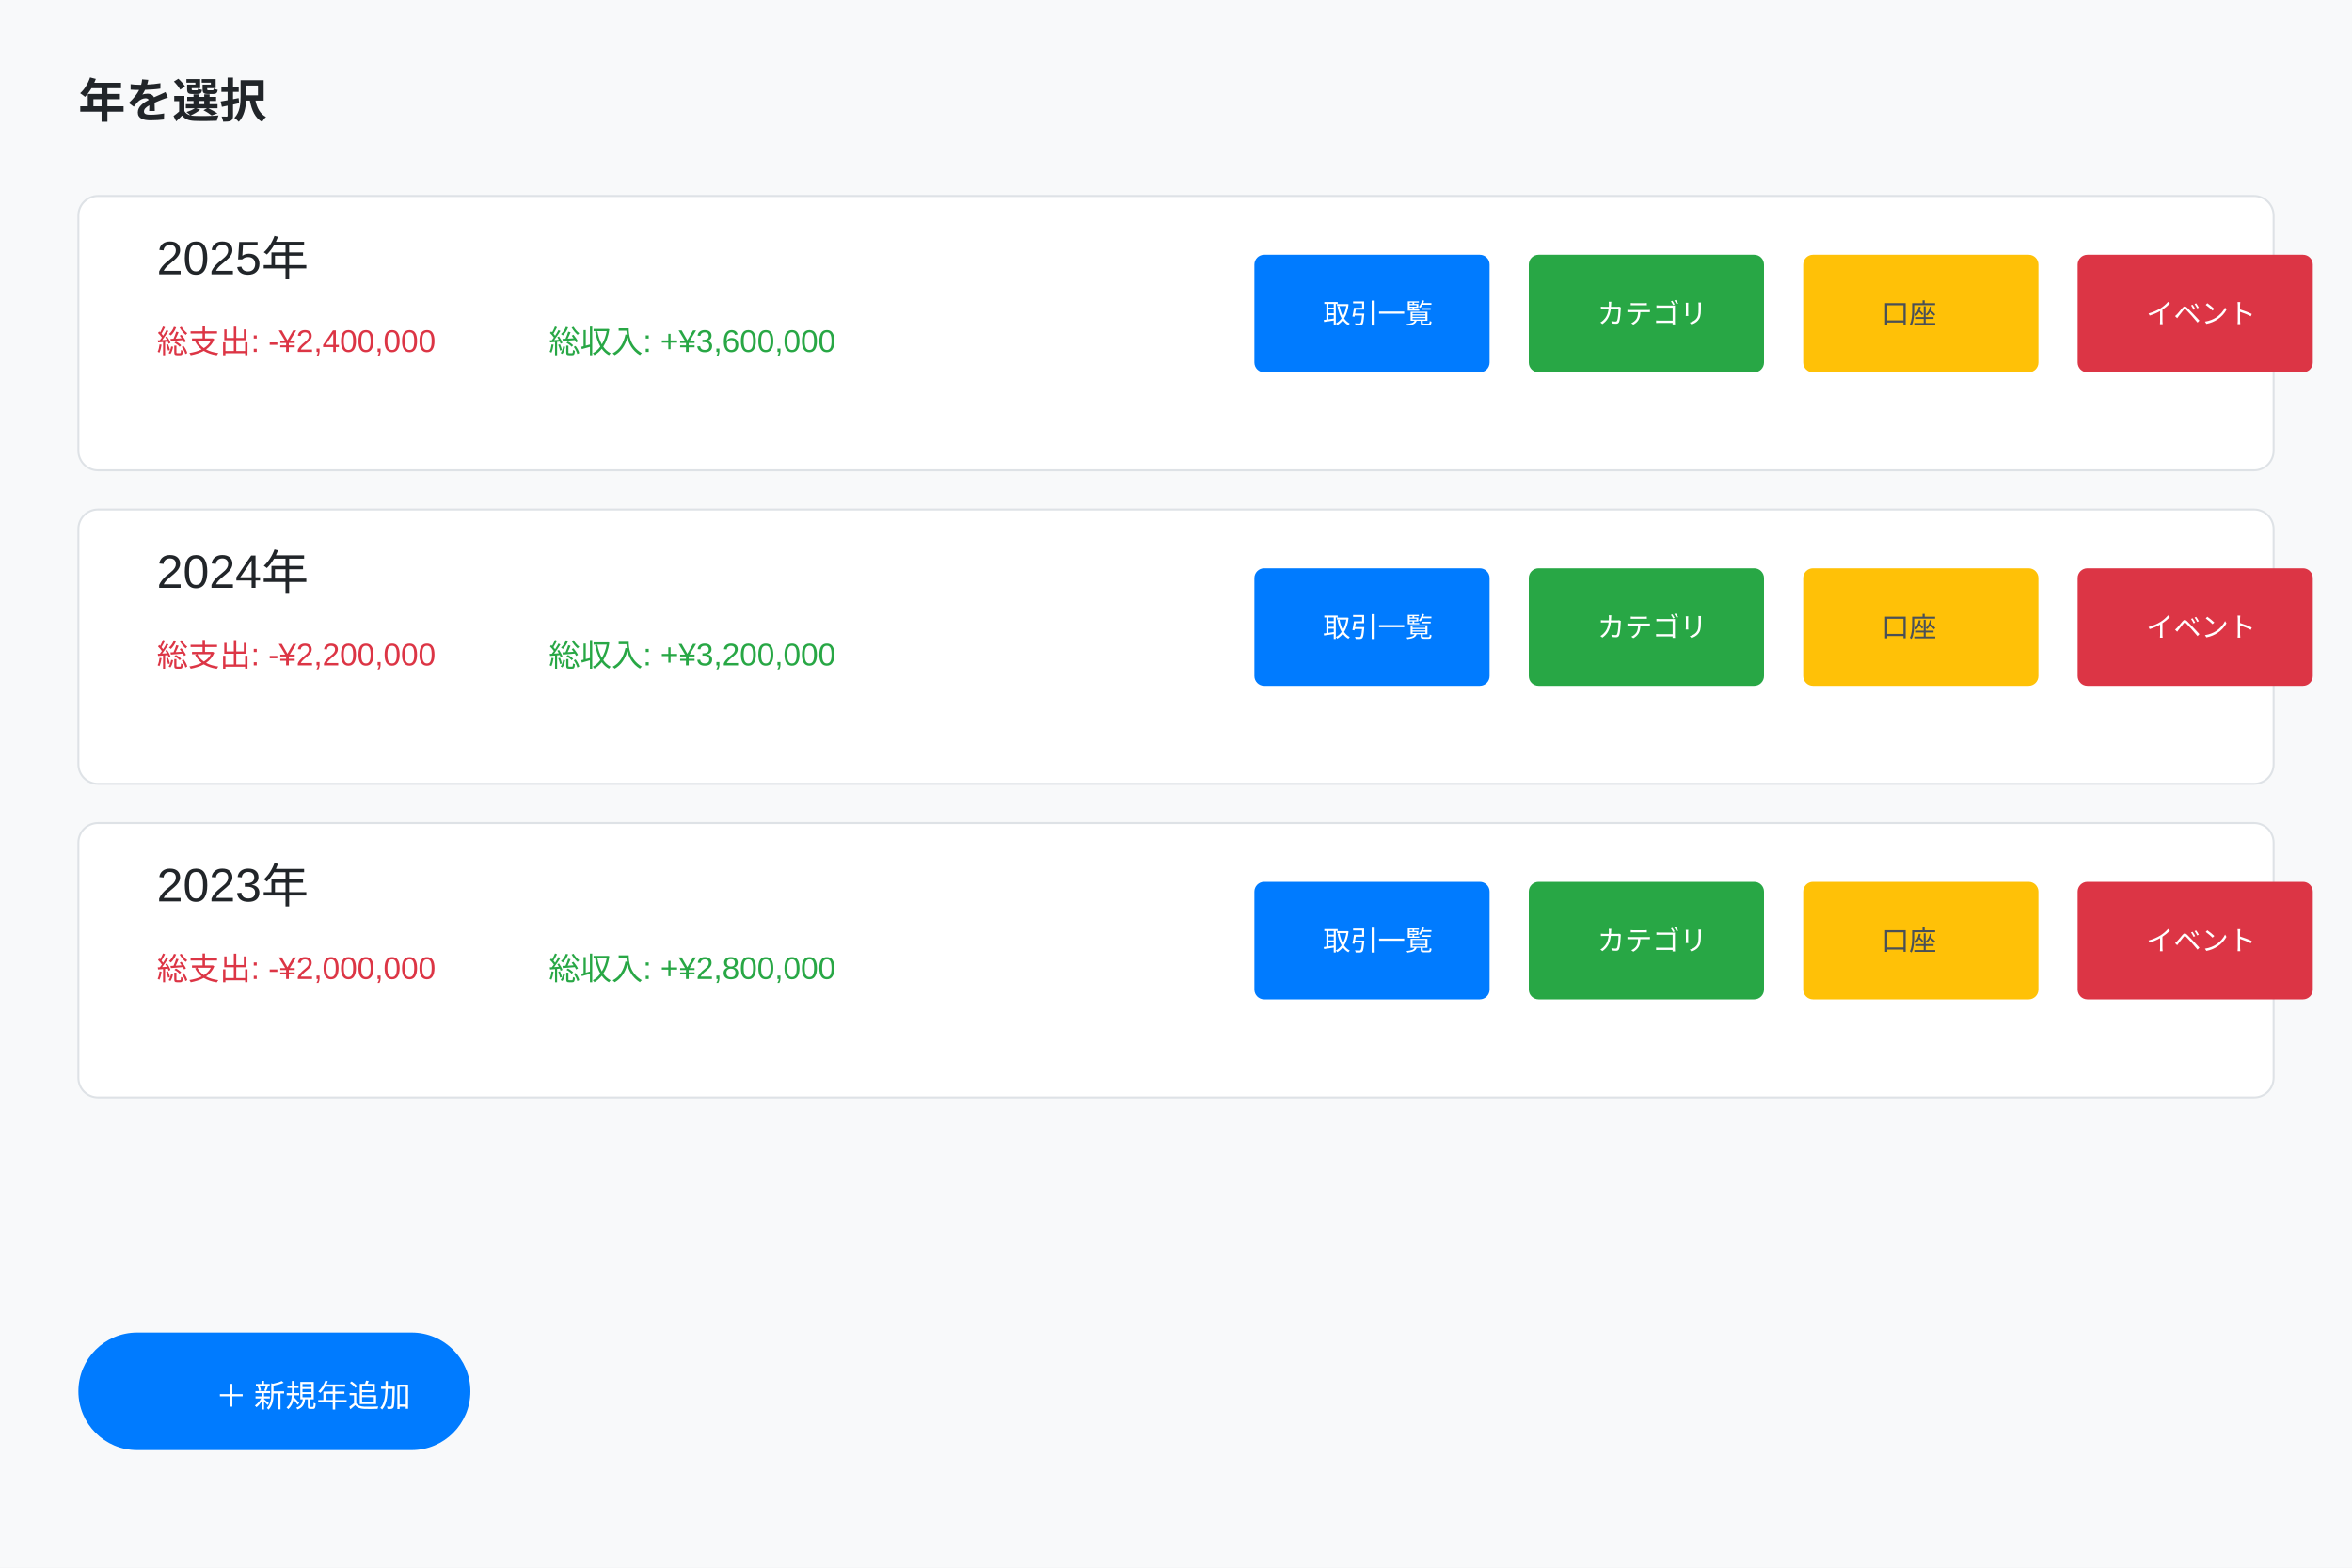
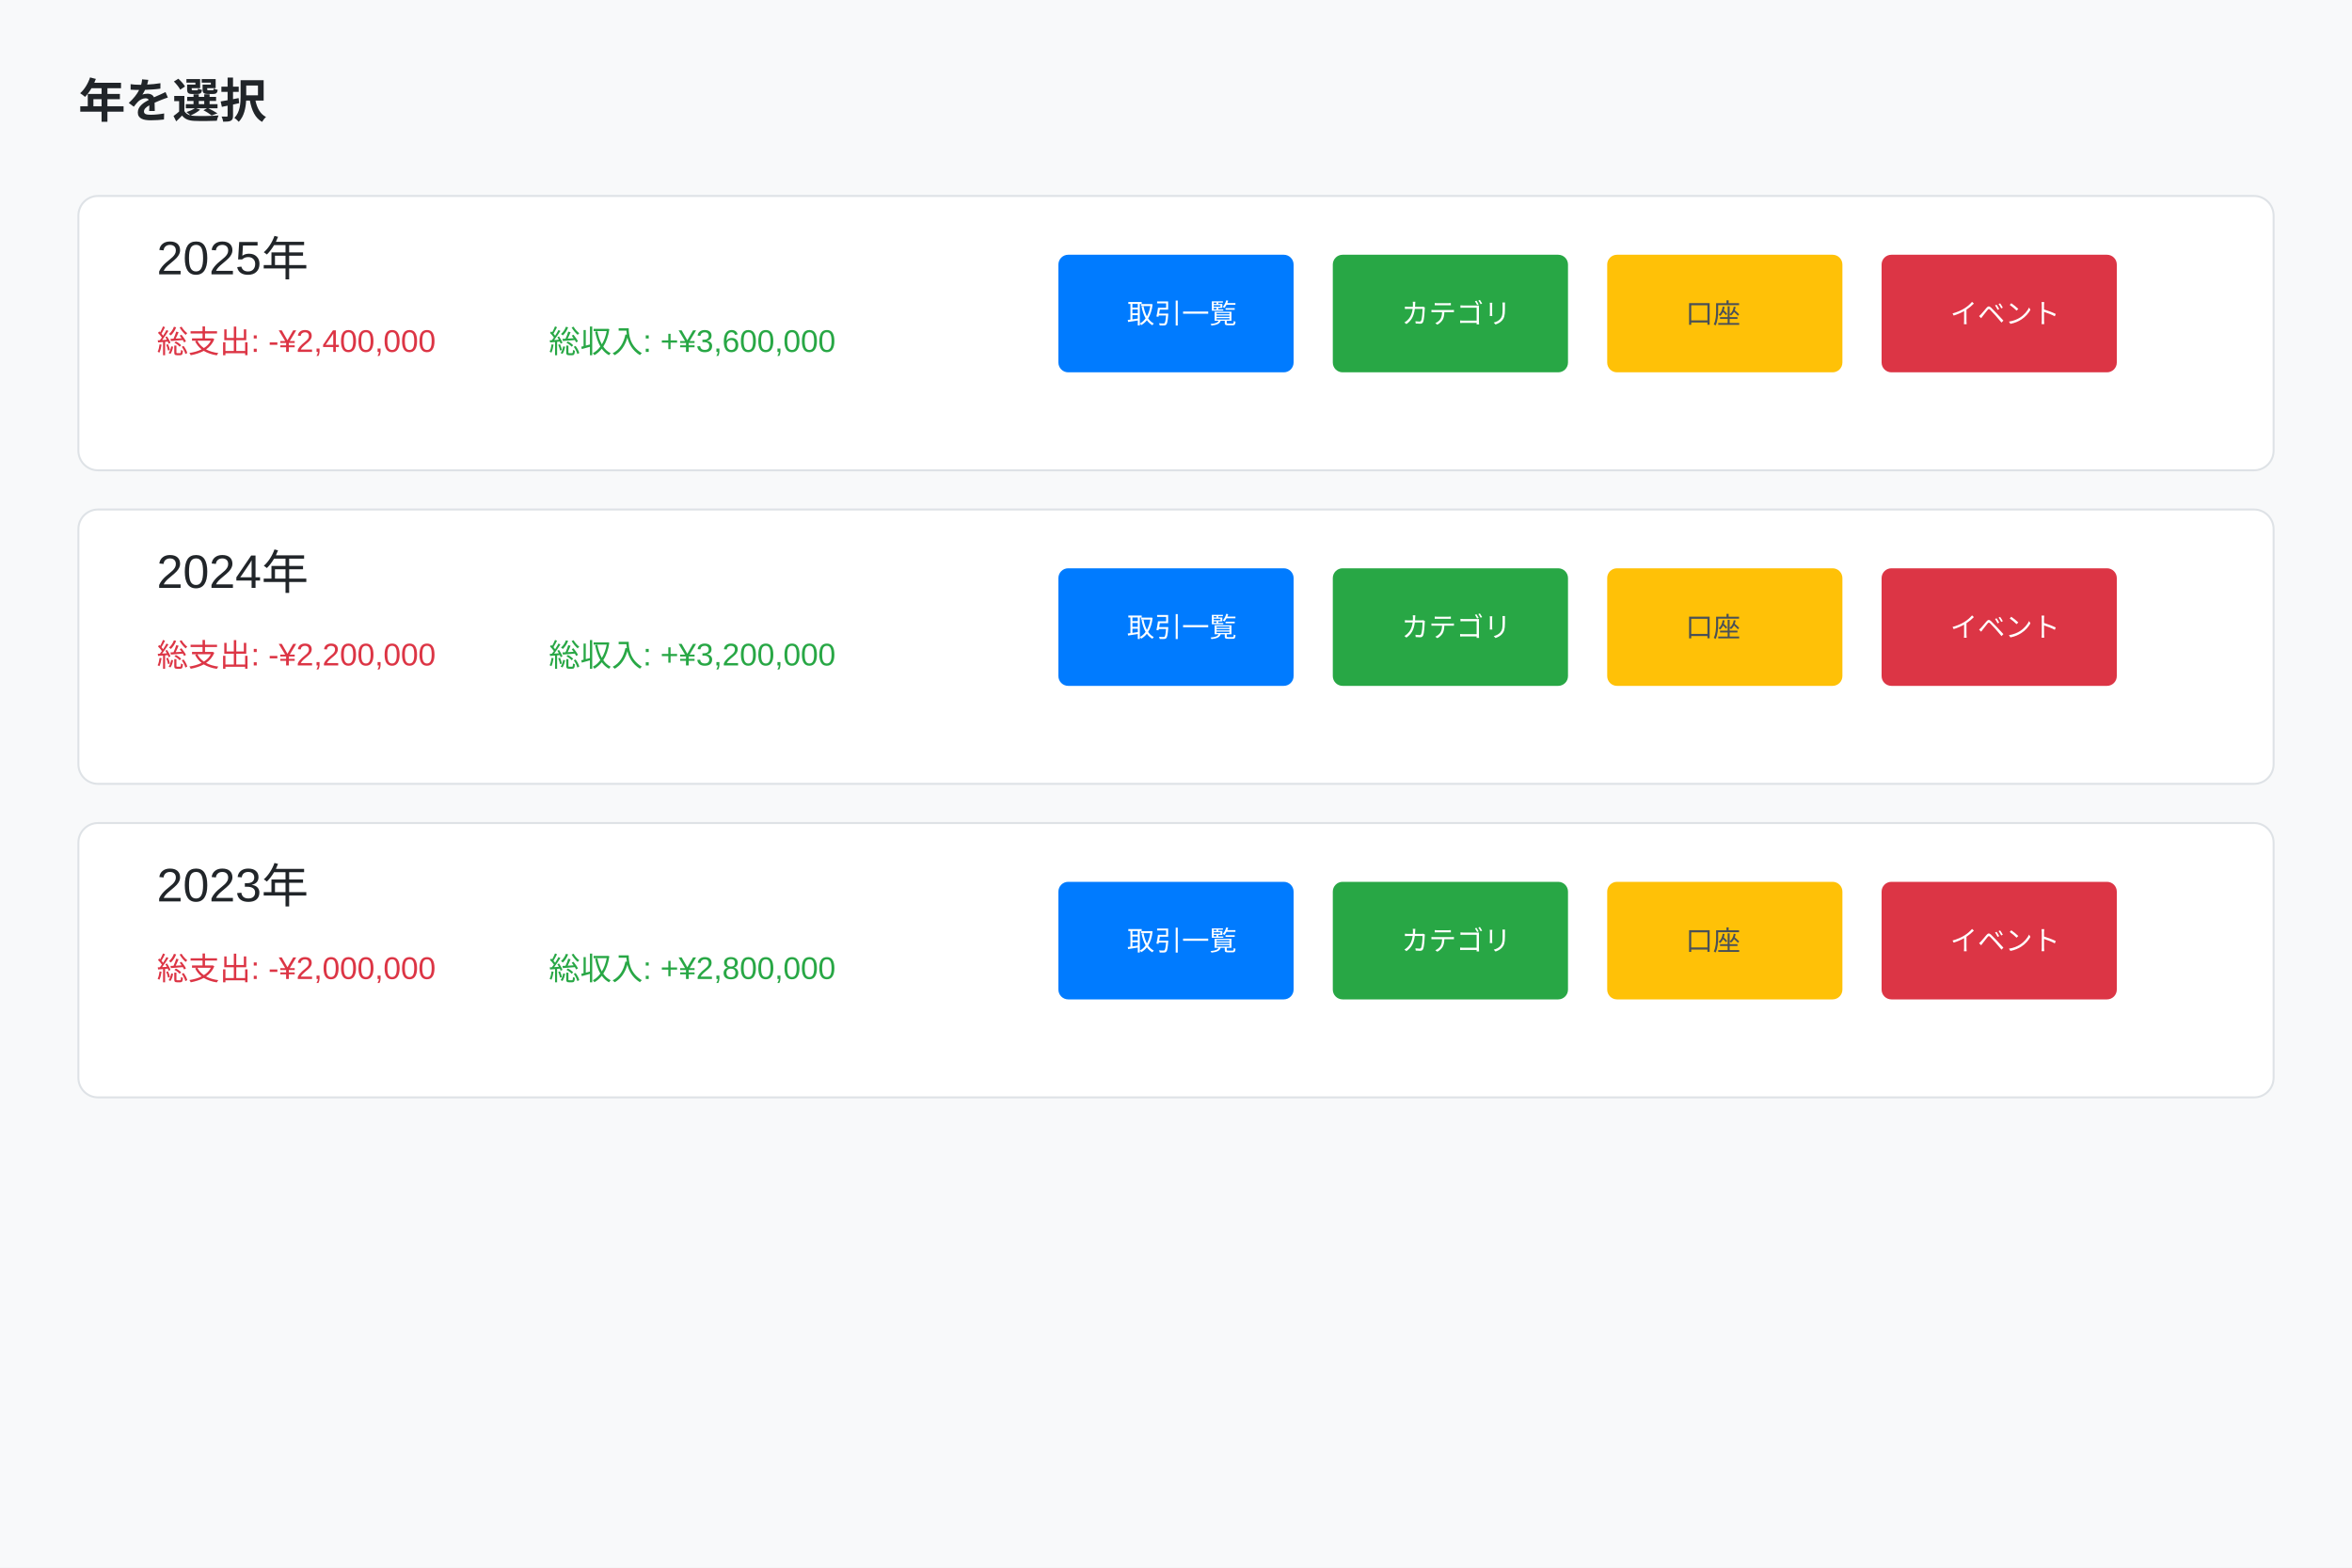
<svg xmlns="http://www.w3.org/2000/svg" width="1200" height="800" viewBox="0 0 1200 800">
  <rect width="1200" height="800" fill="#f8f9fa" />
  <text x="40" y="60" font-family="Arial" font-size="24" font-weight="bold" fill="#212529">年を選択</text>
  <g transform="translate(40, 100)">
    <rect width="1120" height="140" rx="10" fill="#ffffff" stroke="#dee2e6" />
    <text x="40" y="40" font-family="Arial" font-size="24" fill="#212529">2025年</text>
    <g transform="translate(40, 60)">
      <text x="0" y="20" font-family="Arial" font-size="16" fill="#dc3545">総支出: -¥2,400,000</text>
      <text x="200" y="20" font-family="Arial" font-size="16" fill="#28a745">総収入: +¥3,600,000</text>
    </g>
-     <g transform="translate(600, 30)">
+     <g transform="translate(500, 30)">
      <rect width="120" height="60" rx="5" fill="#007bff" />
      <text x="35" y="35" font-family="Arial" font-size="14" fill="#ffffff">取引一覧</text>
      <rect x="140" width="120" height="60" rx="5" fill="#28a745" />
      <text x="175" y="35" font-family="Arial" font-size="14" fill="#ffffff">カテゴリ</text>
      <rect x="280" width="120" height="60" rx="5" fill="#ffc107" />
      <text x="320" y="35" font-family="Arial" font-size="14" fill="#495057">口座</text>
      <rect x="420" width="120" height="60" rx="5" fill="#dc3545" />
      <text x="455" y="35" font-family="Arial" font-size="14" fill="#ffffff">イベント</text>
    </g>
    <g transform="translate(0, 160)">
      <rect width="1120" height="140" rx="10" fill="#ffffff" stroke="#dee2e6" />
      <text x="40" y="40" font-family="Arial" font-size="24" fill="#212529">2024年</text>
      <g transform="translate(40, 60)">
        <text x="0" y="20" font-family="Arial" font-size="16" fill="#dc3545">総支出: -¥2,200,000</text>
        <text x="200" y="20" font-family="Arial" font-size="16" fill="#28a745">総収入: +¥3,200,000</text>
      </g>
-       <g transform="translate(600, 30)">
+       <g transform="translate(500, 30)">
        <rect width="120" height="60" rx="5" fill="#007bff" />
        <text x="35" y="35" font-family="Arial" font-size="14" fill="#ffffff">取引一覧</text>
        <rect x="140" width="120" height="60" rx="5" fill="#28a745" />
        <text x="175" y="35" font-family="Arial" font-size="14" fill="#ffffff">カテゴリ</text>
        <rect x="280" width="120" height="60" rx="5" fill="#ffc107" />
        <text x="320" y="35" font-family="Arial" font-size="14" fill="#495057">口座</text>
        <rect x="420" width="120" height="60" rx="5" fill="#dc3545" />
        <text x="455" y="35" font-family="Arial" font-size="14" fill="#ffffff">イベント</text>
      </g>
    </g>
    <g transform="translate(0, 320)">
      <rect width="1120" height="140" rx="10" fill="#ffffff" stroke="#dee2e6" />
      <text x="40" y="40" font-family="Arial" font-size="24" fill="#212529">2023年</text>
      <g transform="translate(40, 60)">
        <text x="0" y="20" font-family="Arial" font-size="16" fill="#dc3545">総支出: -¥2,000,000</text>
        <text x="200" y="20" font-family="Arial" font-size="16" fill="#28a745">総収入: +¥2,800,000</text>
      </g>
-       <g transform="translate(600, 30)">
+       <g transform="translate(500, 30)">
        <rect width="120" height="60" rx="5" fill="#007bff" />
        <text x="35" y="35" font-family="Arial" font-size="14" fill="#ffffff">取引一覧</text>
        <rect x="140" width="120" height="60" rx="5" fill="#28a745" />
        <text x="175" y="35" font-family="Arial" font-size="14" fill="#ffffff">カテゴリ</text>
        <rect x="280" width="120" height="60" rx="5" fill="#ffc107" />
        <text x="320" y="35" font-family="Arial" font-size="14" fill="#495057">口座</text>
        <rect x="420" width="120" height="60" rx="5" fill="#dc3545" />
        <text x="455" y="35" font-family="Arial" font-size="14" fill="#ffffff">イベント</text>
      </g>
    </g>
  </g>
-   <g transform="translate(40, 680)">
-     <rect width="200" height="60" rx="30" fill="#007bff" />
-     <text x="70" y="38" font-family="Arial" font-size="16" fill="#ffffff">＋ 新規年追加</text>
-   </g>
</svg>
